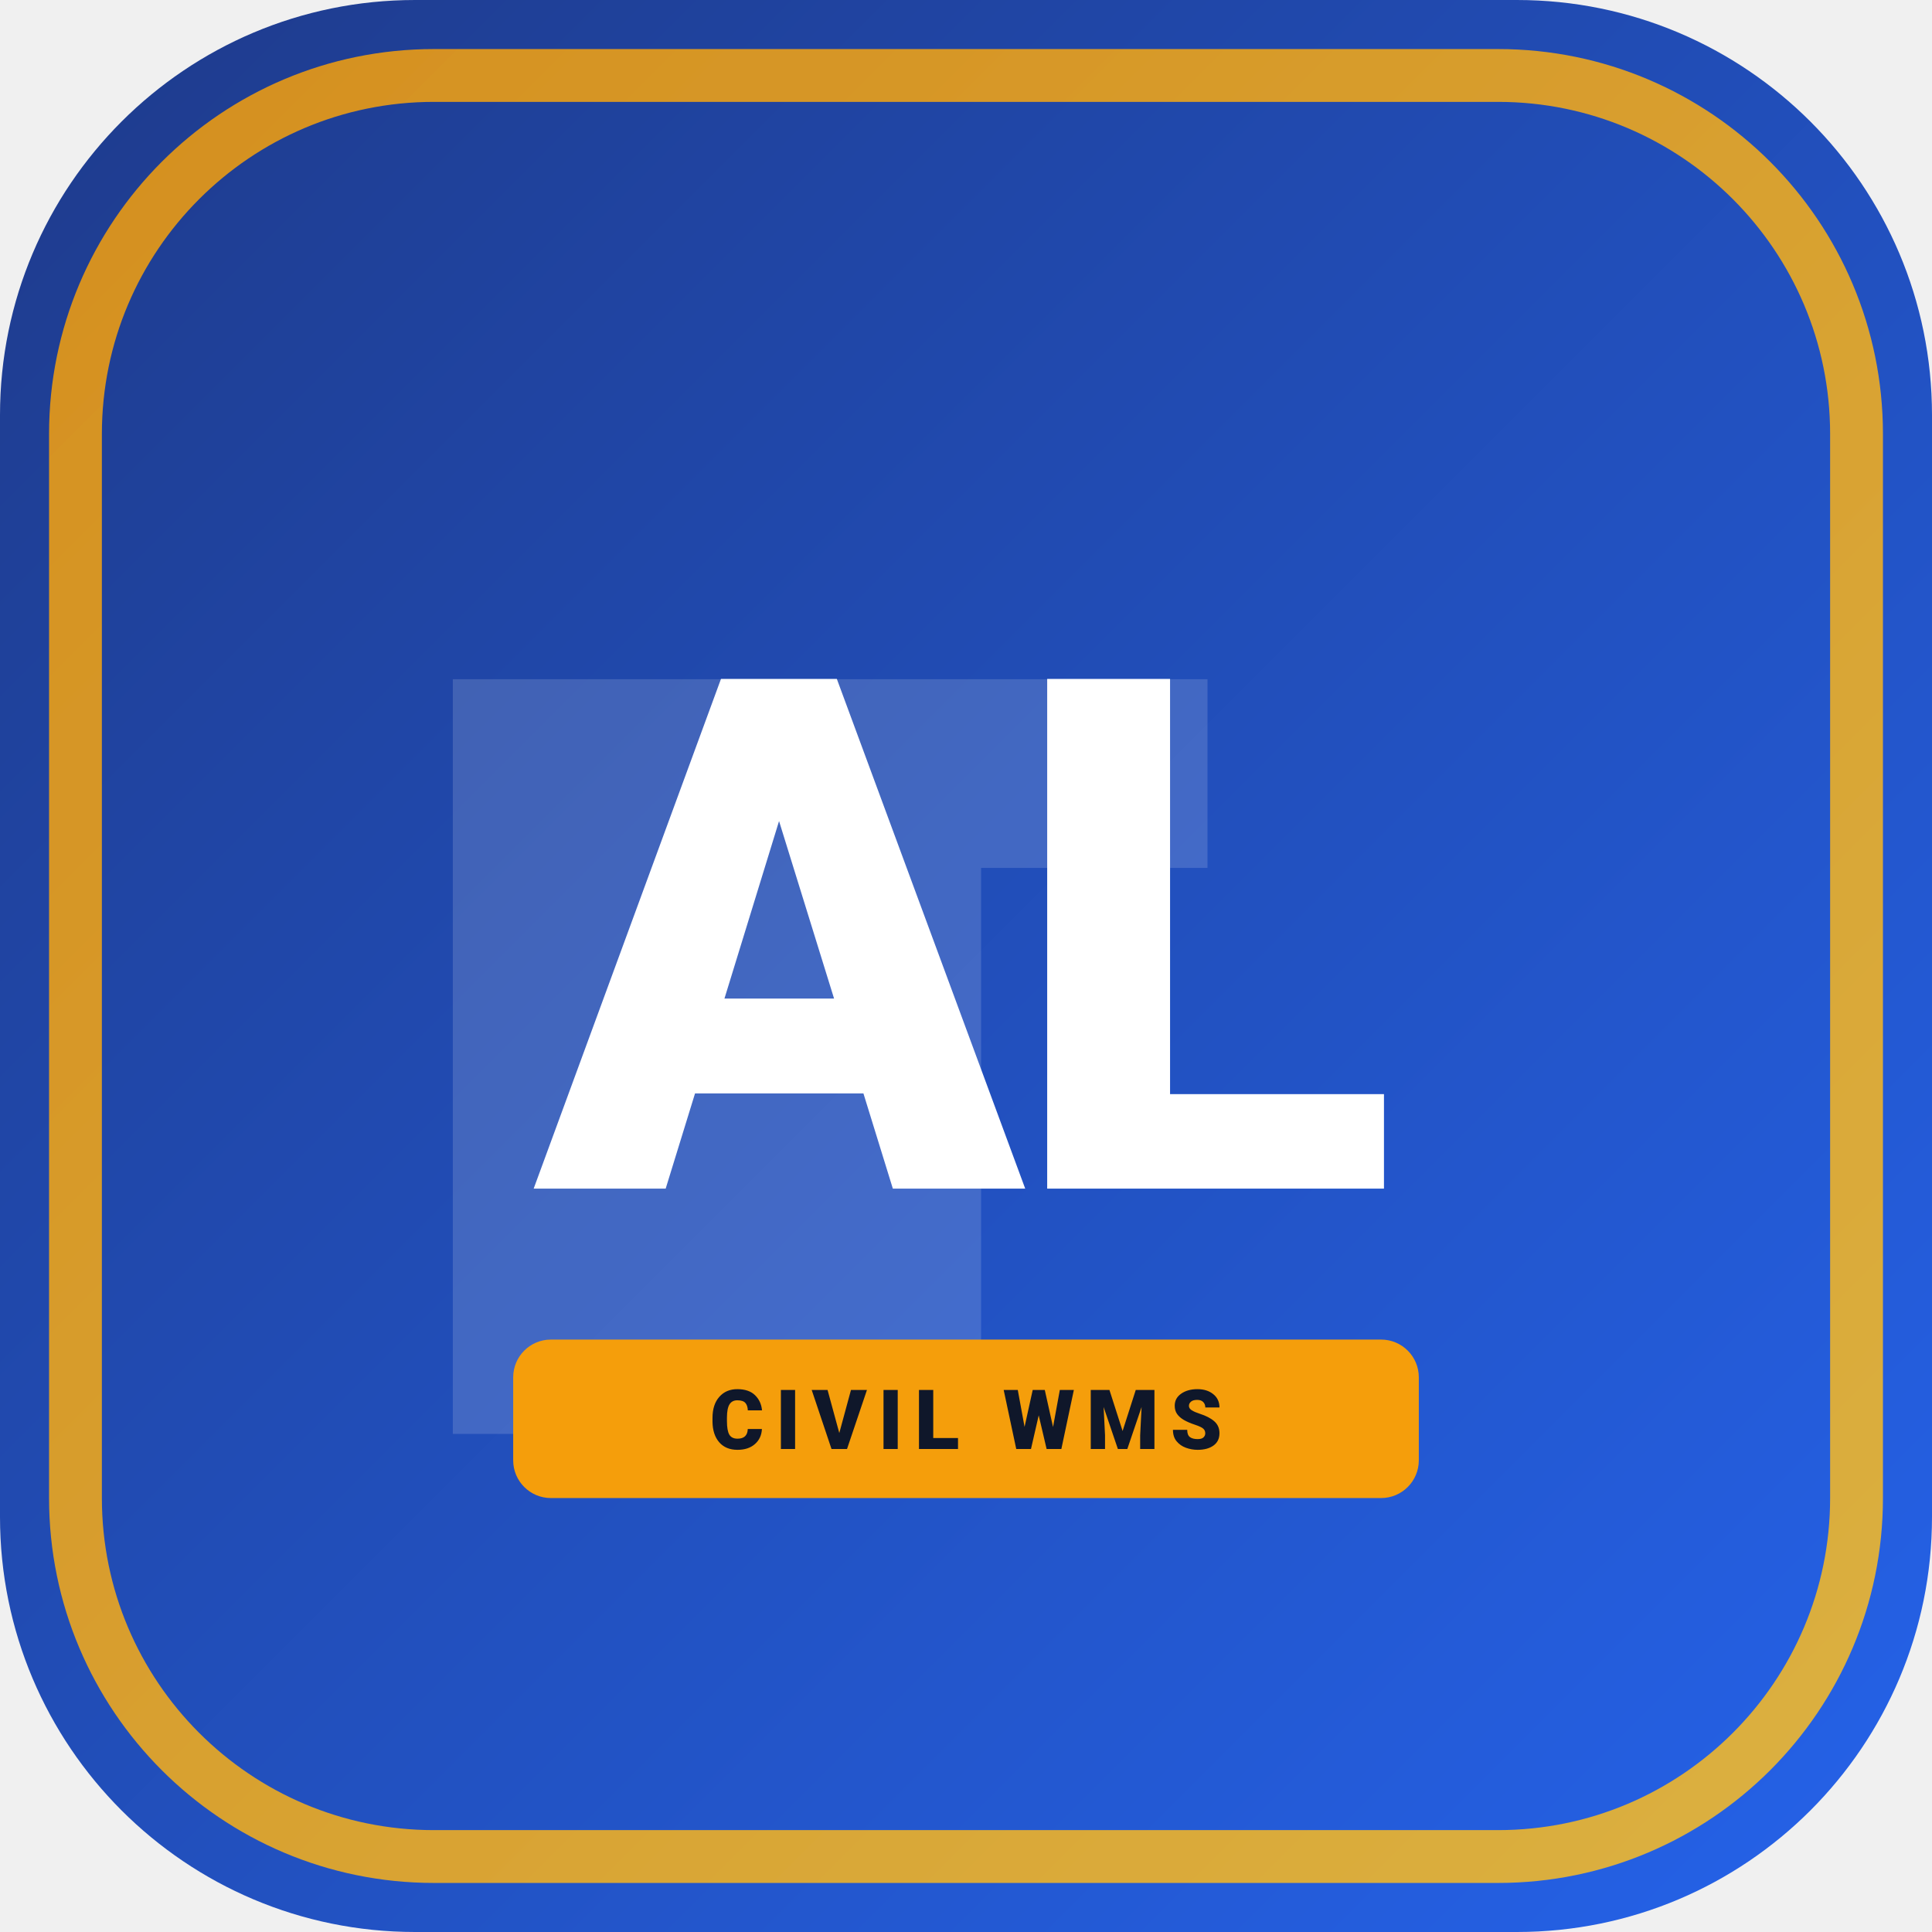
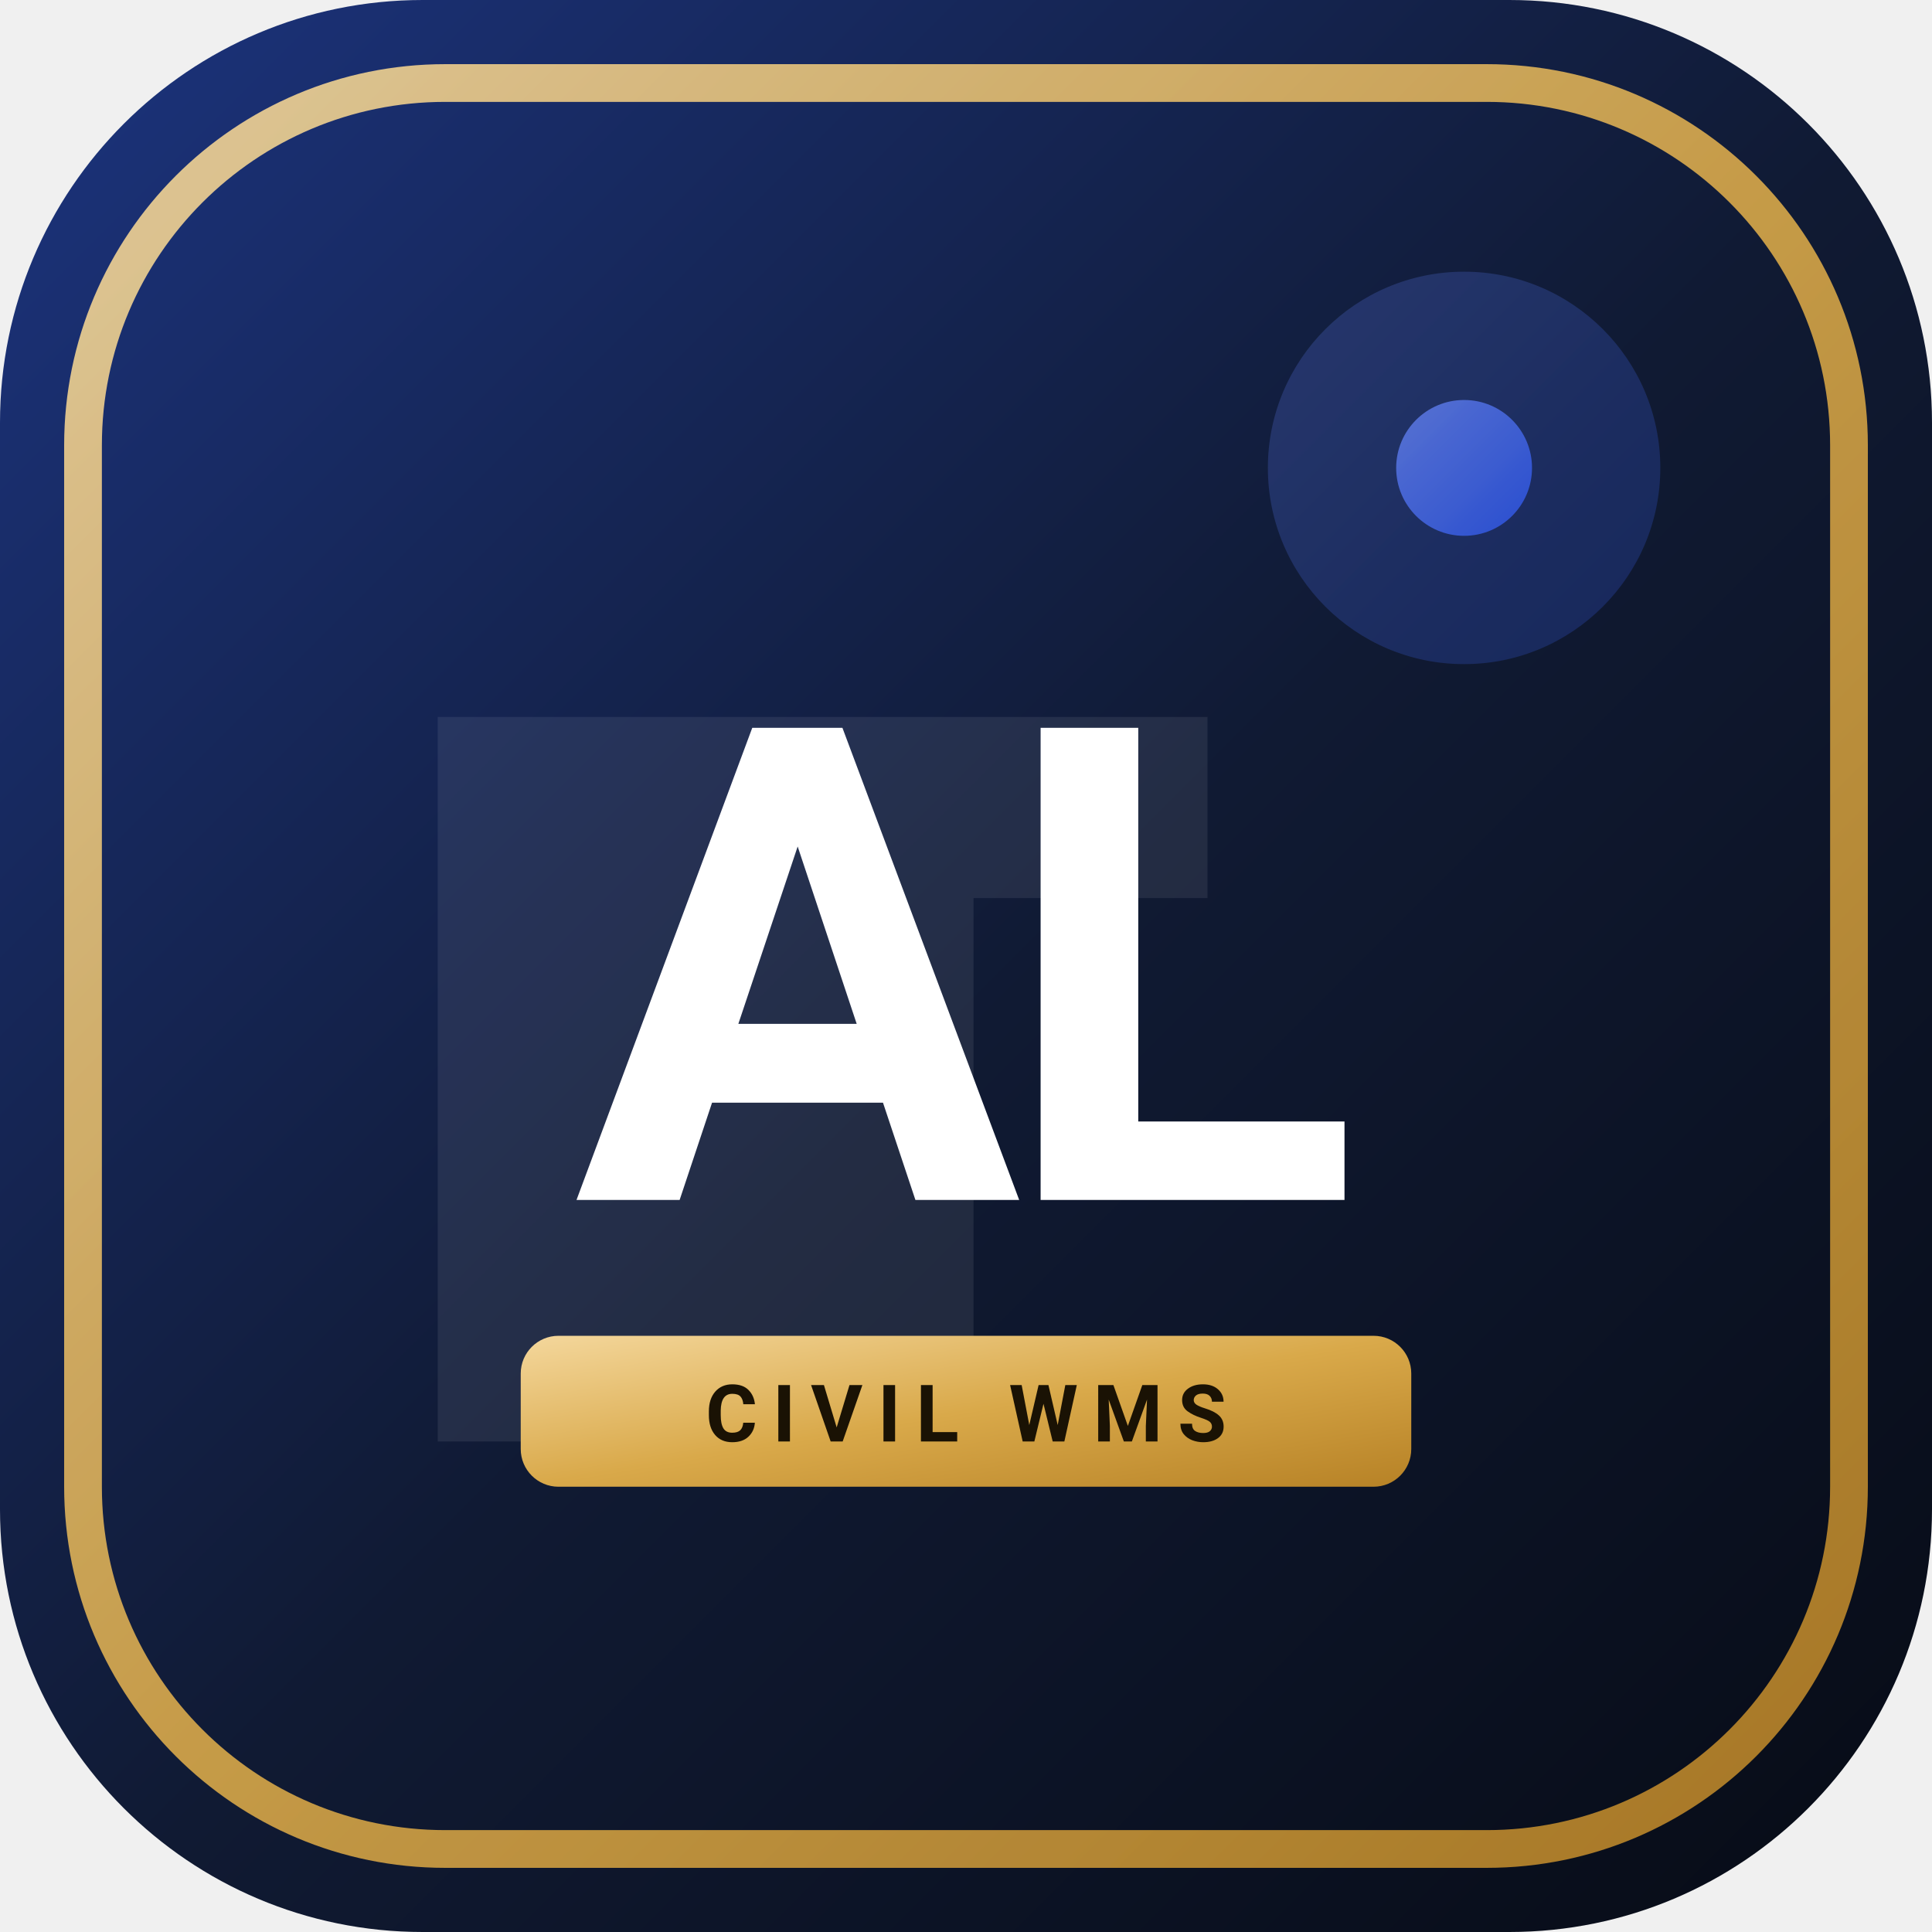
<svg xmlns="http://www.w3.org/2000/svg" viewBox="0 0 512 512" width="512" height="512">
  <defs>
    <linearGradient id="bg" x1="0%" y1="0%" x2="100%" y2="100%">
-       <stop offset="0%" stop-color="#1e3a8a" />
-       <stop offset="100%" stop-color="#2563eb" />
+       <stop offset="0%" stop-color="#1c347f" />
+       <stop offset="52%" stop-color="#101a33" />
+       <stop offset="100%" stop-color="#070b15" />
    </linearGradient>
    <linearGradient id="gold" x1="0%" y1="0%" x2="100%" y2="100%">
-       <stop offset="0%" stop-color="#f59e0b" />
-       <stop offset="100%" stop-color="#fbbf24" />
+       <stop offset="0%" stop-color="#f4d79c" />
+       <stop offset="50%" stop-color="#d9a94a" />
+       <stop offset="100%" stop-color="#b78226" />
+     </linearGradient>
+     <linearGradient id="sapphire" x1="0%" y1="0%" x2="100%" y2="100%">
+       <stop offset="0%" stop-color="#6f8dff" />
+       <stop offset="100%" stop-color="#2f5cff" />
    </linearGradient>
  </defs>
-   <rect width="512" height="512" rx="110" fill="url(#bg)" />
-   <rect x="20" y="20" width="472" height="472" rx="95" fill="none" stroke="url(#gold)" stroke-width="14" opacity="0.85" />
-   <path d="M 120 380 L 120 180 L 320 180 L 320 230 L 260 230 L 260 380 Z" fill="#ffffff" opacity="0.15" />
-   <text x="256" y="315" font-family="-apple-system, BlinkMacSystemFont, 'Segoe UI', Roboto, sans-serif" font-size="190" font-weight="900" fill="#ffffff" text-anchor="middle" letter-spacing="-4">AL</text>
-   <rect x="136" y="355" width="240" height="42" rx="10" fill="#f59e0b" />
-   <text x="256" y="384" font-family="-apple-system, BlinkMacSystemFont, 'Segoe UI', Roboto, sans-serif" font-size="22" font-weight="800" fill="#0f172a" text-anchor="middle" letter-spacing="3">CIVIL WMS</text>
+   <rect width="512" height="512" rx="112" fill="url(#bg)" />
+   <rect x="22" y="22" width="468" height="468" rx="96" fill="none" stroke="url(#gold)" stroke-width="10" opacity="0.9" />
+   <circle cx="388" cy="124" r="52" fill="url(#sapphire)" opacity="0.22" />
+   <circle cx="388" cy="124" r="18" fill="url(#sapphire)" opacity="0.7" />
+   <path d="M 116 382 L 116 190 L 320 190 L 320 238 L 258 238 L 258 382 Z" fill="#ffffff" opacity="0.08" />
+   <text x="256" y="318" font-family="Sora, -apple-system, BlinkMacSystemFont, 'Segoe UI', Roboto, sans-serif" font-size="176" font-weight="700" fill="#ffffff" text-anchor="middle" letter-spacing="-6">AL</text>
+   <rect x="138" y="354" width="236" height="40" rx="10" fill="url(#gold)" />
+   <text x="256" y="382" font-family="Sora, -apple-system, BlinkMacSystemFont, 'Segoe UI', Roboto, sans-serif" font-size="21" font-weight="700" fill="#1a1204" text-anchor="middle" letter-spacing="4">CIVIL WMS</text>
</svg>
